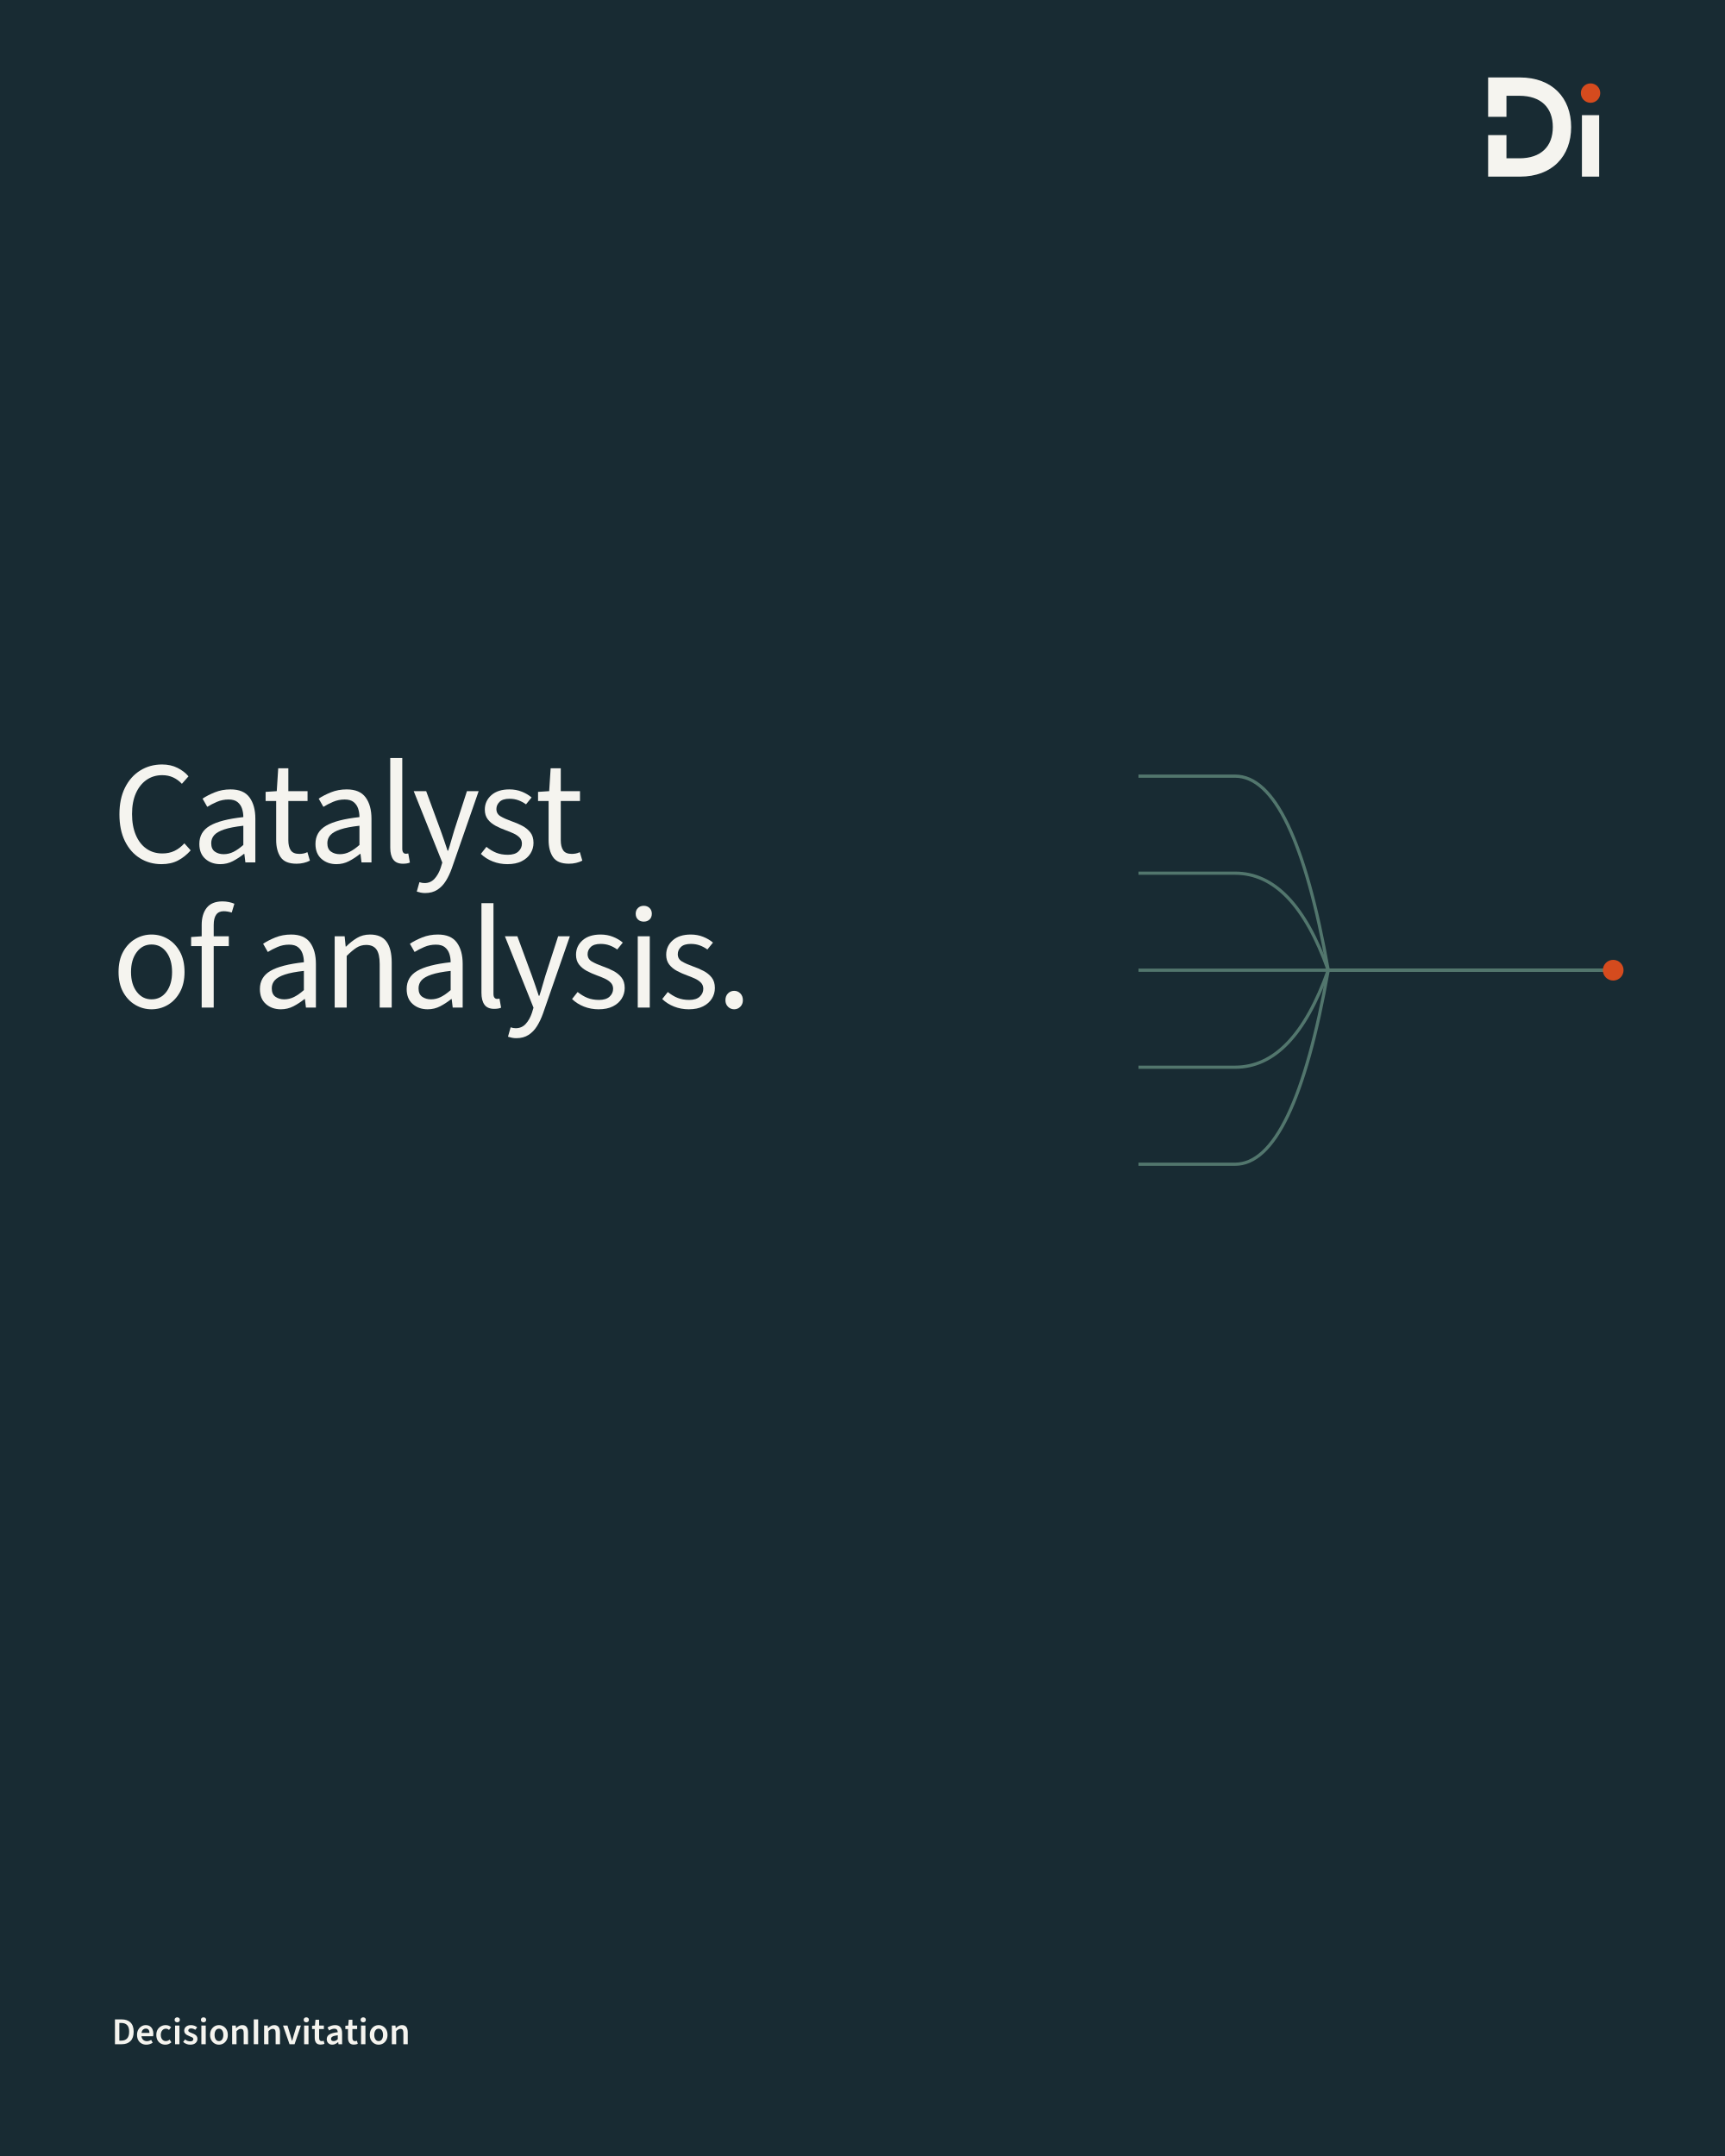
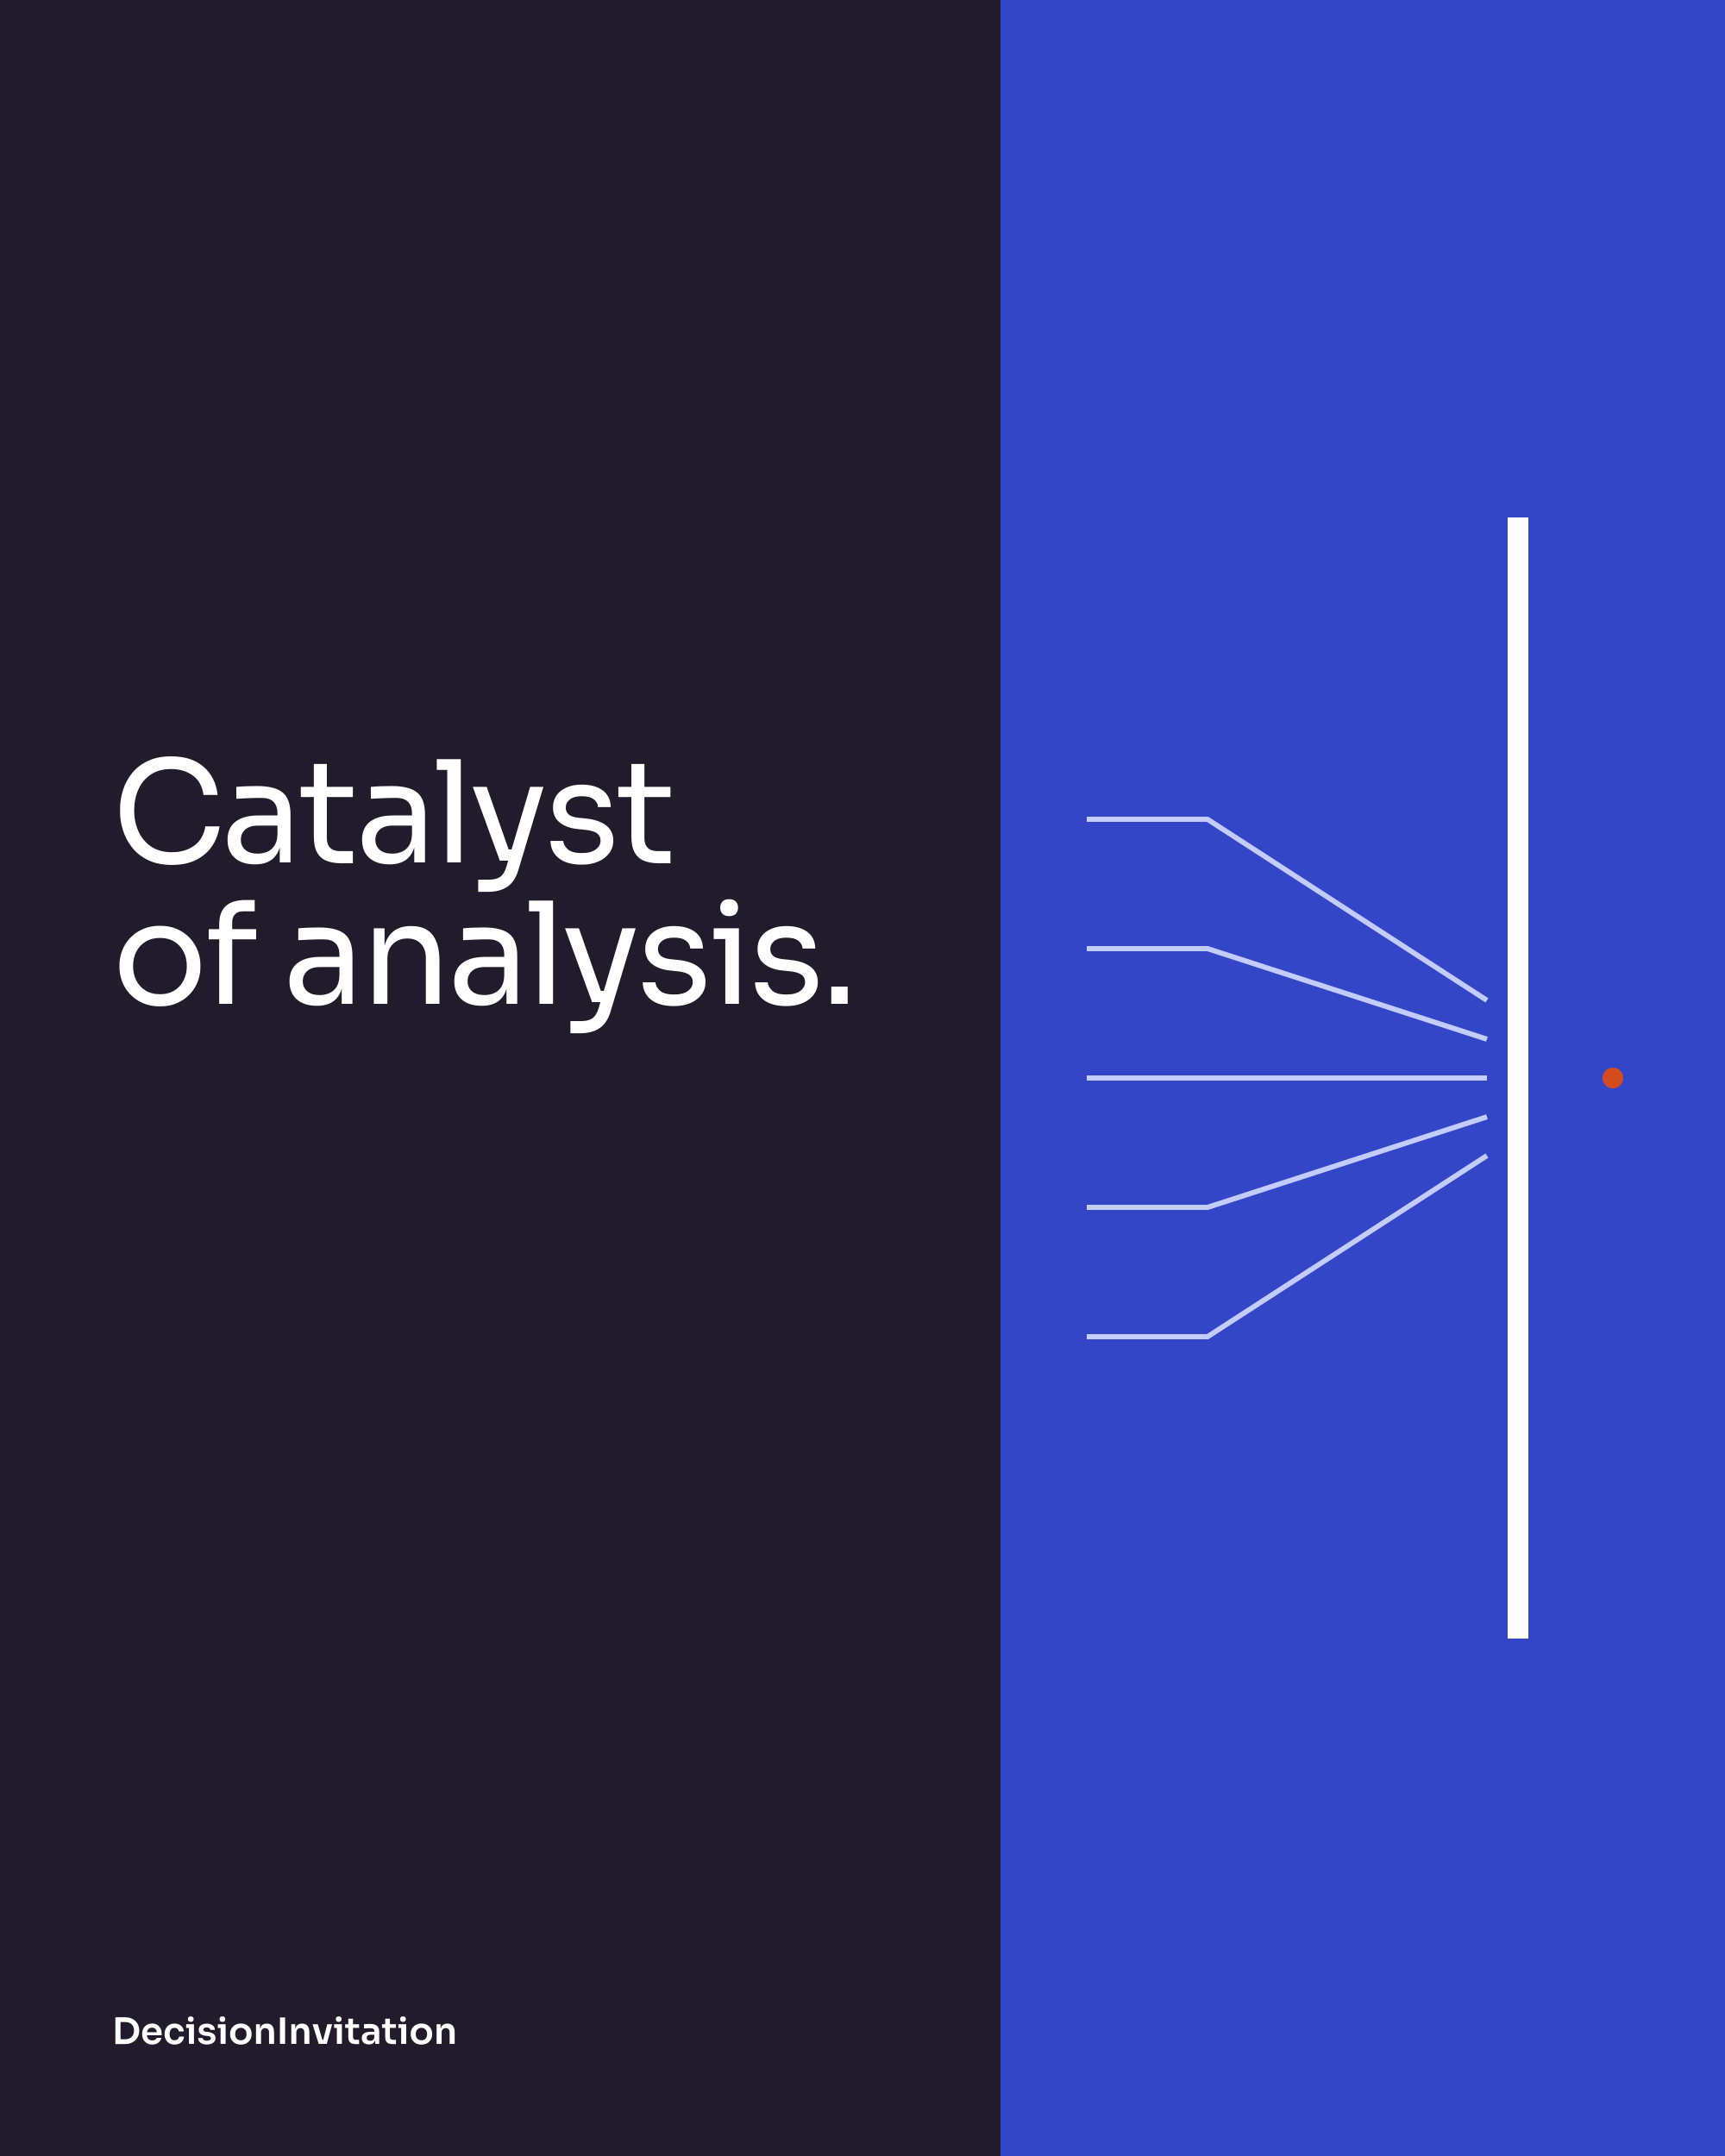
<svg xmlns="http://www.w3.org/2000/svg" width="1080" height="1350" viewBox="0 0 1080 1350" role="img">
-   <rect width="1080" height="1350" fill="#182B33" />
-   <g fill="#F5F4EF">
-     <path d="M101.12 541.102Q93.593 541.102 87.626 537.384Q81.659 533.666 78.216 526.689Q74.774 519.712 74.774 509.89Q74.774 500.159 78.262 493.182Q81.75 486.205 87.809 482.441Q93.868 478.678 101.487 478.678Q106.904 478.678 111.172 480.835Q115.441 482.992 118.011 486.113L113.88 490.795Q111.494 488.225 108.418 486.802Q105.343 485.379 101.579 485.379Q95.979 485.379 91.711 488.363Q87.442 491.346 85.055 496.762Q82.668 502.178 82.668 509.706Q82.668 517.234 85.009 522.788Q87.35 528.341 91.619 531.371Q95.888 534.4 101.671 534.4Q105.894 534.4 109.245 532.794Q112.595 531.187 115.441 528.066L119.388 532.472Q115.716 536.603 111.356 538.852Q106.995 541.102 101.12 541.102Z" />
-     <path d="M137.932 541.102Q132.332 541.102 128.568 537.797Q124.805 534.492 124.805 528.433Q124.805 520.906 131.414 517.05Q138.024 513.194 152.345 511.634Q152.345 508.788 151.518 506.309Q150.692 503.831 148.719 502.224Q146.745 500.618 143.073 500.618Q139.217 500.618 135.821 502.087Q132.424 503.555 129.762 505.208L126.824 500.067Q129.945 497.956 134.49 496.12Q139.034 494.284 144.358 494.284Q152.528 494.284 156.2 499.287Q159.872 504.29 159.872 512.644V540.0H153.63L152.987 534.676H152.712Q149.407 537.338 145.781 539.22Q142.155 541.102 137.932 541.102ZM140.043 534.859Q143.256 534.859 146.194 533.39Q149.132 531.922 152.345 529.076V517.05Q144.817 517.876 140.411 519.345Q136.004 520.814 134.122 522.925Q132.24 525.037 132.24 527.974Q132.24 531.646 134.535 533.253Q136.83 534.859 140.043 534.859Z" />
-     <path d="M185.668 540.826Q178.508 540.826 175.708 536.741Q172.908 532.656 172.908 525.955V501.536H166.298V495.844L173.275 495.385L174.193 481.064H180.527V495.385H192.553V501.536H180.527V526.138Q180.527 530.177 182.042 532.427Q183.557 534.676 187.412 534.676Q188.606 534.676 189.891 534.446Q191.176 534.217 192.461 533.574L194.022 538.898Q192.278 539.816 190.12 540.321Q187.963 540.826 185.668 540.826Z" />
-     <path d="M210.638 541.102Q205.038 541.102 201.274 537.797Q197.51 534.492 197.51 528.433Q197.51 520.906 204.12 517.05Q210.729 513.194 225.05 511.634Q225.05 508.788 224.224 506.309Q223.398 503.831 221.424 502.224Q219.45 500.618 215.778 500.618Q211.923 500.618 208.526 502.087Q205.13 503.555 202.467 505.208L199.53 500.067Q202.651 497.956 207.195 496.12Q211.739 494.284 217.064 494.284Q225.234 494.284 228.906 499.287Q232.578 504.29 232.578 512.644V540.0H226.335L225.693 534.676H225.417Q222.113 537.338 218.487 539.22Q214.86 541.102 210.638 541.102ZM212.749 534.859Q215.962 534.859 218.9 533.39Q221.837 531.922 225.05 529.076V517.05Q217.523 517.876 213.116 519.345Q208.71 520.814 206.828 522.925Q204.946 525.037 204.946 527.974Q204.946 531.646 207.241 533.253Q209.536 534.859 212.749 534.859Z" />
-     <path d="M252.315 540.826Q248.092 540.826 246.21 538.21Q244.328 535.594 244.328 530.82V474.638H251.856V531.371Q251.856 533.115 252.498 533.849Q253.141 534.584 254.059 534.584Q254.426 534.584 254.748 534.538Q255.069 534.492 255.62 534.4L256.629 540.092Q254.977 540.826 252.315 540.826Z" />
-     <path d="M266.177 559.186Q264.708 559.186 263.377 558.911Q262.046 558.635 260.944 558.268L262.596 552.393Q264.249 552.944 265.809 552.944Q269.573 552.944 272.052 550.236Q274.53 547.528 275.907 543.397L276.917 540.092L259.016 495.385H266.819L275.907 520.079Q276.917 522.925 278.065 526.23Q279.212 529.535 280.222 532.656H280.589Q281.599 529.627 282.517 526.322Q283.435 523.017 284.353 520.079L292.34 495.385H299.684L282.884 543.672Q281.324 548.078 279.166 551.567Q277.009 555.055 273.842 557.121Q270.675 559.186 266.177 559.186Z" />
-     <path d="M317.676 541.102Q312.811 541.102 308.496 539.403Q304.182 537.705 301.061 534.676L304.549 530.269Q307.487 532.656 310.654 533.941Q313.821 535.226 317.952 535.226Q322.358 535.226 324.561 533.161Q326.765 531.095 326.765 528.25Q326.765 525.955 325.296 524.44Q323.827 522.925 321.532 521.87Q319.237 520.814 316.667 519.896Q313.362 518.702 310.332 517.096Q307.303 515.489 305.421 513.057Q303.539 510.624 303.539 506.952Q303.539 501.536 307.624 497.91Q311.709 494.284 318.962 494.284Q323.093 494.284 326.673 495.707Q330.253 497.129 332.823 499.333L329.335 503.647Q327.04 501.995 324.516 501.077Q321.991 500.159 318.962 500.159Q314.739 500.159 312.765 502.087Q310.791 504.014 310.791 506.585Q310.791 509.614 313.454 511.175Q316.116 512.735 320.247 514.204Q323.735 515.398 326.902 517.05Q330.069 518.702 332.043 521.227Q334.017 523.751 334.017 527.791Q334.017 531.371 332.135 534.4Q330.253 537.43 326.627 539.266Q323.001 541.102 317.676 541.102Z" />
-     <path d="M356.232 540.826Q349.072 540.826 346.272 536.741Q343.472 532.656 343.472 525.955V501.536H336.863V495.844L343.839 495.385L344.757 481.064H351.092V495.385H363.117V501.536H351.092V526.138Q351.092 530.177 352.606 532.427Q354.121 534.676 357.977 534.676Q359.17 534.676 360.455 534.446Q361.74 534.217 363.026 533.574L364.586 538.898Q362.842 539.816 360.685 540.321Q358.527 540.826 356.232 540.826Z" />
+   <rect width="1080" height="1350" fill="#211B2B" />
+   <rect x="626.4" width="453.6" height="1350" fill="#3346C8" />
+   <g fill="#FFFFFF">
+     <path d="M107.661 541.594Q98.805 541.594 92.561 538.494Q86.318 535.395 82.51 530.436Q78.702 525.476 76.931 519.675Q75.159 513.875 75.159 508.473V506.524Q75.159 500.679 76.975 494.834Q78.79 488.989 82.598 484.207Q86.406 479.425 92.517 476.502Q98.628 473.58 107.13 473.58Q120.059 473.58 127.543 480.178Q135.026 486.775 136.266 497.757H127.41Q126.258 489.521 120.635 485.536Q115.011 481.55 107.13 481.55Q99.513 481.55 94.333 485.049Q89.152 488.547 86.584 494.436Q84.015 500.325 84.015 507.587Q84.015 514.495 86.628 520.428Q89.24 526.362 94.51 529.993Q99.779 533.624 107.661 533.624Q115.986 533.624 121.653 529.461Q127.321 525.299 128.561 517.417H137.417Q136.531 524.059 132.945 529.55Q129.358 535.041 123.026 538.317Q116.694 541.594 107.661 541.594Z" />
+     <path d="M159.646 541.24Q151.587 541.24 147.026 537.21Q142.465 533.181 142.465 525.83Q142.465 518.303 147.513 514.45Q152.561 510.598 161.771 510.598H173.727V509.447Q173.727 499.617 163.808 499.617Q159.734 499.617 155.306 499.794Q150.878 499.971 147.956 500.148V492.709Q150.79 492.443 154.288 492.31Q157.786 492.178 160.974 492.178Q171.867 492.178 176.871 496.163Q181.874 500.148 181.874 510.067V540.0H175.144V530.613Q171.955 541.24 159.646 541.24ZM161.417 534.509Q164.428 534.509 167.173 533.402Q169.919 532.295 171.734 529.683Q173.55 527.07 173.727 522.465V516.974H161.417Q156.28 516.974 153.535 519.454Q150.79 521.934 150.79 525.83Q150.79 529.727 153.535 532.118Q156.28 534.509 161.417 534.509Z" />
+     <path d="M213.667 540.531Q208.354 540.531 204.501 539.026Q200.649 537.52 198.568 533.845Q196.487 530.17 196.487 523.882V499.085H188.339V492.709H196.487V478.362H204.634V492.709H220.929V499.085H204.634V524.945Q204.634 528.753 206.715 530.834Q208.796 532.915 212.604 532.915H220.929V540.531Z" />
+     <path d="M243.866 541.24Q235.807 541.24 231.246 537.21Q226.686 533.181 226.686 525.83Q226.686 518.303 231.733 514.45Q236.781 510.598 245.992 510.598H257.947V509.447Q257.947 499.617 248.028 499.617Q243.955 499.617 239.527 499.794Q235.099 499.971 232.176 500.148V492.709Q235.01 492.443 238.508 492.31Q242.006 492.178 245.195 492.178Q256.087 492.178 261.091 496.163Q266.095 500.148 266.095 510.067V540.0H259.364V530.613Q256.176 541.24 243.866 541.24ZM245.637 534.509Q248.648 534.509 251.394 533.402Q254.139 532.295 255.955 529.683Q257.77 527.07 257.947 522.465V516.974H245.637Q240.501 516.974 237.756 519.454Q235.01 521.934 235.01 525.83Q235.01 529.727 237.756 532.118Q240.501 534.509 245.637 534.509Z" />
+     <path d="M279.999 540.0V482.082H273.445V475.351H288.5V540.0Z" />
+     <path d="M312.943 538.937 296.028 492.709H304.707L318.434 531.852H320.293L331.895 492.709H340.219L324.456 545.048Q322.33 552.044 317.637 555.232Q312.943 558.42 305.681 558.42H299.393V550.804H306.212Q310.64 550.804 313.164 549.033Q315.688 547.262 317.017 542.834L318.168 538.937Z" />
+     <path d="M364.308 541.417Q355.009 541.417 349.917 537.432Q344.825 533.447 344.647 526.539H352.618Q352.795 529.284 355.407 531.72Q358.02 534.155 364.308 534.155Q369.976 534.155 372.987 531.897Q375.998 529.638 375.998 526.362Q375.998 523.439 373.784 521.801Q371.57 520.163 366.61 519.631L361.474 519.1Q354.743 518.391 350.492 515.07Q346.242 511.749 346.242 505.727Q346.242 498.908 351.289 495.1Q356.337 491.292 364.308 491.292Q372.278 491.292 377.238 494.834Q382.197 498.377 382.374 505.373H374.404Q374.315 502.539 371.791 500.547Q369.267 498.554 364.308 498.554Q359.348 498.554 356.78 500.591Q354.212 502.628 354.212 505.727Q354.212 508.384 356.027 509.978Q357.843 511.572 362.005 512.015L367.142 512.546Q374.758 513.343 379.363 516.753Q383.968 520.163 383.968 526.362Q383.968 530.79 381.444 534.199Q378.92 537.609 374.492 539.513Q370.064 541.417 364.308 541.417Z" />
+     <path d="M412.484 540.531Q407.171 540.531 403.318 539.026Q399.466 537.52 397.385 533.845Q395.304 530.17 395.304 523.882V499.085H387.156V492.709H395.304V478.362H403.451V492.709H419.746V499.085H403.451V524.945Q403.451 528.753 405.532 530.834Q407.614 532.915 411.422 532.915H419.746V540.531Z" />
  </g>
-   <g fill="#F5F4EF">
-     <path d="M94.878 631.984Q89.462 631.984 84.734 629.23Q80.006 626.476 77.115 621.243Q74.223 616.01 74.223 608.666Q74.223 601.139 77.115 595.906Q80.006 590.674 84.734 587.92Q89.462 585.166 94.878 585.166Q100.386 585.166 105.068 587.92Q109.749 590.674 112.641 595.906Q115.533 601.139 115.533 608.666Q115.533 616.01 112.641 621.243Q109.749 626.476 105.068 629.23Q100.386 631.984 94.878 631.984ZM94.878 625.741Q100.661 625.741 104.196 621.014Q107.73 616.286 107.73 608.666Q107.73 600.955 104.196 596.182Q100.661 591.408 94.878 591.408Q89.186 591.408 85.606 596.182Q82.026 600.955 82.026 608.666Q82.026 616.286 85.606 621.014Q89.186 625.741 94.878 625.741Z" />
-     <path d="M126.273 630.882V592.418H119.664V586.726L126.273 586.267V579.199Q126.273 572.405 129.44 568.412Q132.608 564.419 139.309 564.419Q141.42 564.419 143.348 564.832Q145.276 565.245 146.745 565.888L145.092 571.396Q142.338 570.569 140.043 570.569Q133.801 570.569 133.801 579.199V586.267H143.256V592.418H133.801V630.882Z" />
-     <path d="M175.845 631.984Q170.246 631.984 166.482 628.679Q162.718 625.374 162.718 619.315Q162.718 611.788 169.328 607.932Q175.937 604.076 190.258 602.516Q190.258 599.67 189.432 597.191Q188.606 594.713 186.632 593.106Q184.658 591.5 180.986 591.5Q177.131 591.5 173.734 592.969Q170.337 594.437 167.675 596.09L164.738 590.949Q167.859 588.838 172.403 587.002Q176.947 585.166 182.271 585.166Q190.442 585.166 194.114 590.169Q197.786 595.172 197.786 603.526V630.882H191.543L190.901 625.558H190.625Q187.32 628.22 183.694 630.102Q180.068 631.984 175.845 631.984ZM177.957 625.741Q181.17 625.741 184.107 624.272Q187.045 622.804 190.258 619.958V607.932Q182.73 608.758 178.324 610.227Q173.918 611.696 172.036 613.807Q170.154 615.919 170.154 618.856Q170.154 622.528 172.449 624.135Q174.744 625.741 177.957 625.741Z" />
-     <path d="M209.536 630.882V586.267H215.778L216.421 592.693H216.696Q219.909 589.48 223.49 587.323Q227.07 585.166 231.66 585.166Q238.728 585.166 241.987 589.618Q245.246 594.07 245.246 602.608V630.882H237.719V603.617Q237.719 597.375 235.699 594.529Q233.679 591.683 229.273 591.683Q225.876 591.683 223.168 593.428Q220.46 595.172 217.064 598.568V630.882Z" />
-     <path d="M267.737 631.984Q262.137 631.984 258.374 628.679Q254.61 625.374 254.61 619.315Q254.61 611.788 261.219 607.932Q267.829 604.076 282.15 602.516Q282.15 599.67 281.324 597.191Q280.497 594.713 278.524 593.106Q276.55 591.5 272.878 591.5Q269.022 591.5 265.626 592.969Q262.229 594.437 259.567 596.09L256.629 590.949Q259.751 588.838 264.295 587.002Q268.839 585.166 274.163 585.166Q282.333 585.166 286.005 590.169Q289.677 595.172 289.677 603.526V630.882H283.435L282.792 625.558H282.517Q279.212 628.22 275.586 630.102Q271.96 631.984 267.737 631.984ZM269.849 625.741Q273.062 625.741 275.999 624.272Q278.937 622.804 282.15 619.958V607.932Q274.622 608.758 270.216 610.227Q265.809 611.696 263.928 613.807Q262.046 615.919 262.046 618.856Q262.046 622.528 264.341 624.135Q266.636 625.741 269.849 625.741Z" />
-     <path d="M309.414 631.708Q305.192 631.708 303.31 629.092Q301.428 626.476 301.428 621.702V565.52H308.955V622.253Q308.955 623.997 309.598 624.731Q310.241 625.466 311.159 625.466Q311.526 625.466 311.847 625.42Q312.168 625.374 312.719 625.282L313.729 630.974Q312.077 631.708 309.414 631.708Z" />
-     <path d="M323.276 650.068Q321.807 650.068 320.476 649.793Q319.145 649.517 318.044 649.15L319.696 643.275Q321.348 643.826 322.909 643.826Q326.673 643.826 329.151 641.118Q331.63 638.41 333.007 634.279L334.017 630.974L316.116 586.267H323.919L333.007 610.961Q334.017 613.807 335.164 617.112Q336.312 620.417 337.322 623.538H337.689Q338.699 620.509 339.617 617.204Q340.535 613.899 341.453 610.961L349.439 586.267H356.783L339.984 634.554Q338.423 638.96 336.266 642.449Q334.109 645.937 330.941 648.003Q327.774 650.068 323.276 650.068Z" />
-     <path d="M374.776 631.984Q369.911 631.984 365.596 630.285Q361.281 628.587 358.16 625.558L361.649 621.151Q364.586 623.538 367.753 624.823Q370.92 626.108 375.051 626.108Q379.458 626.108 381.661 624.043Q383.864 621.977 383.864 619.132Q383.864 616.837 382.395 615.322Q380.927 613.807 378.632 612.752Q376.337 611.696 373.766 610.778Q370.461 609.584 367.432 607.978Q364.403 606.371 362.521 603.939Q360.639 601.506 360.639 597.834Q360.639 592.418 364.724 588.792Q368.809 585.166 376.061 585.166Q380.192 585.166 383.772 586.589Q387.353 588.011 389.923 590.215L386.435 594.529Q384.14 592.877 381.615 591.959Q379.091 591.041 376.061 591.041Q371.838 591.041 369.865 592.969Q367.891 594.896 367.891 597.467Q367.891 600.496 370.553 602.057Q373.215 603.617 377.346 605.086Q380.835 606.28 384.002 607.932Q387.169 609.584 389.143 612.109Q391.116 614.633 391.116 618.673Q391.116 622.253 389.235 625.282Q387.353 628.312 383.726 630.148Q380.1 631.984 374.776 631.984Z" />
-     <path d="M399.287 630.882V586.267H406.814V630.882ZM403.05 577.087Q400.847 577.087 399.424 575.756Q398.001 574.425 398.001 572.13Q398.001 569.927 399.424 568.55Q400.847 567.173 403.05 567.173Q405.254 567.173 406.676 568.55Q408.099 569.927 408.099 572.13Q408.099 574.425 406.676 575.756Q405.254 577.087 403.05 577.087Z" />
-     <path d="M431.233 631.984Q426.368 631.984 422.053 630.285Q417.738 628.587 414.617 625.558L418.106 621.151Q421.043 623.538 424.21 624.823Q427.377 626.108 431.508 626.108Q435.915 626.108 438.118 624.043Q440.321 621.977 440.321 619.132Q440.321 616.837 438.852 615.322Q437.384 613.807 435.089 612.752Q432.794 611.696 430.223 610.778Q426.918 609.584 423.889 607.978Q420.86 606.371 418.978 603.939Q417.096 601.506 417.096 597.834Q417.096 592.418 421.181 588.792Q425.266 585.166 432.518 585.166Q436.649 585.166 440.229 586.589Q443.81 588.011 446.38 590.215L442.892 594.529Q440.597 592.877 438.072 591.959Q435.548 591.041 432.518 591.041Q428.295 591.041 426.322 592.969Q424.348 594.896 424.348 597.467Q424.348 600.496 427.01 602.057Q429.672 603.617 433.803 605.086Q437.292 606.28 440.459 607.932Q443.626 609.584 445.6 612.109Q447.573 614.633 447.573 618.673Q447.573 622.253 445.692 625.282Q443.81 628.312 440.183 630.148Q436.557 631.984 431.233 631.984Z" />
-     <path d="M459.691 631.984Q457.396 631.984 455.789 630.377Q454.183 628.771 454.183 626.292Q454.183 623.63 455.789 622.023Q457.396 620.417 459.691 620.417Q461.894 620.417 463.501 622.023Q465.107 623.63 465.107 626.292Q465.107 628.771 463.501 630.377Q461.894 631.984 459.691 631.984Z" />
+   <g fill="#FFFFFF">
+     <path d="M100.133 630.154Q93.934 630.154 89.24 628.029Q84.547 625.903 81.314 622.405Q78.082 618.907 76.443 614.568Q74.805 610.228 74.805 605.712V604.117Q74.805 599.601 76.488 595.217Q78.17 590.833 81.447 587.335Q84.724 583.837 89.418 581.756Q94.111 579.675 100.133 579.675Q106.155 579.675 110.849 581.756Q115.543 583.837 118.819 587.335Q122.096 590.833 123.779 595.217Q125.461 599.601 125.461 604.117V605.712Q125.461 610.228 123.823 614.568Q122.185 618.907 118.952 622.405Q115.72 625.903 111.026 628.029Q106.332 630.154 100.133 630.154ZM100.133 622.538Q105.447 622.538 109.211 620.191Q112.974 617.844 114.967 613.859Q116.96 609.874 116.96 604.914Q116.96 599.867 114.923 595.881Q112.886 591.896 109.122 589.594Q105.358 587.291 100.133 587.291Q94.997 587.291 91.189 589.594Q87.381 591.896 85.344 595.881Q83.307 599.867 83.307 604.914Q83.307 609.874 85.299 613.859Q87.292 617.844 91.056 620.191Q94.82 622.538 100.133 622.538Z" />
+     <path d="M137.24 628.56V588.177H130.686V581.8H137.24V578.878Q137.24 570.996 141.402 567.276Q145.565 563.557 153.624 563.557H159.468V570.642H152.207Q148.93 570.642 147.159 572.457Q145.387 574.273 145.387 577.461V581.8H160.354V588.177H145.387V628.56Z" />
+     <path d="M198.435 629.8Q190.376 629.8 185.815 625.77Q181.254 621.741 181.254 614.39Q181.254 606.863 186.302 603.01Q191.35 599.158 200.56 599.158H212.516V598.007Q212.516 588.177 202.597 588.177Q198.523 588.177 194.095 588.354Q189.667 588.531 186.745 588.708V581.269Q189.579 581.003 193.077 580.87Q196.575 580.738 199.763 580.738Q210.656 580.738 215.66 584.723Q220.663 588.708 220.663 598.627V628.56H213.933V619.173Q210.745 629.8 198.435 629.8ZM200.206 623.069Q203.217 623.069 205.962 621.962Q208.708 620.855 210.523 618.243Q212.339 615.63 212.516 611.025V605.534H200.206Q195.07 605.534 192.324 608.014Q189.579 610.494 189.579 614.39Q189.579 618.287 192.324 620.678Q195.07 623.069 200.206 623.069Z" />
+     <path d="M234.036 628.56V581.269H240.767V592.25Q242.361 586.228 246.479 583.04Q250.597 579.852 257.239 579.852H257.593Q266.538 579.852 270.833 585.431Q275.128 591.011 275.128 601.549V628.56H266.626V599.778Q266.626 594.287 263.526 590.966Q260.427 587.645 255.025 587.645Q249.445 587.645 245.992 591.099Q242.538 594.553 242.538 600.309V628.56Z" />
+     <path d="M301.607 629.8Q293.548 629.8 288.987 625.77Q284.427 621.741 284.427 614.39Q284.427 606.863 289.475 603.01Q294.522 599.158 303.733 599.158H315.688V598.007Q315.688 588.177 305.77 588.177Q301.696 588.177 297.268 588.354Q292.84 588.531 289.917 588.708V581.269Q292.751 581.003 296.249 580.87Q299.748 580.738 302.936 580.738Q313.829 580.738 318.832 584.723Q323.836 588.708 323.836 598.627V628.56H317.105V619.173Q313.917 629.8 301.607 629.8ZM303.378 623.069Q306.39 623.069 309.135 621.962Q311.88 620.855 313.696 618.243Q315.511 615.63 315.688 611.025V605.534H303.378Q298.242 605.534 295.497 608.014Q292.751 610.494 292.751 614.39Q292.751 618.287 295.497 620.678Q298.242 623.069 303.378 623.069Z" />
+     <path d="M337.74 628.56V570.642H331.186V563.911H346.242V628.56Z" />
+     <path d="M370.684 627.497 353.769 581.269H362.448L376.175 620.412H378.035L389.636 581.269H397.961L382.197 633.608Q380.071 640.604 375.378 643.792Q370.684 646.98 363.422 646.98H357.134V639.364H363.954Q368.382 639.364 370.905 637.593Q373.429 635.822 374.758 631.394L375.909 627.497Z" />
+     <path d="M422.049 629.977Q412.75 629.977 407.658 625.992Q402.566 622.007 402.389 615.099H410.359Q410.536 617.844 413.149 620.28Q415.761 622.715 422.049 622.715Q427.717 622.715 430.728 620.457Q433.739 618.198 433.739 614.922Q433.739 611.999 431.525 610.361Q429.311 608.723 424.351 608.191L419.215 607.66Q412.484 606.951 408.234 603.63Q403.983 600.309 403.983 594.287Q403.983 587.468 409.031 583.66Q414.078 579.852 422.049 579.852Q430.019 579.852 434.979 583.394Q439.938 586.937 440.115 593.933H432.145Q432.056 591.099 429.532 589.107Q427.008 587.114 422.049 587.114Q417.09 587.114 414.521 589.151Q411.953 591.188 411.953 594.287Q411.953 596.944 413.769 598.538Q415.584 600.132 419.746 600.575L424.883 601.106Q432.499 601.903 437.104 605.313Q441.709 608.723 441.709 614.922Q441.709 619.35 439.185 622.759Q436.661 626.169 432.233 628.073Q427.805 629.977 422.049 629.977Z" />
+     <path d="M456.499 573.653Q453.665 573.653 452.292 572.147Q450.919 570.642 450.919 568.339Q450.919 566.037 452.292 564.531Q453.665 563.026 456.499 563.026Q459.333 563.026 460.705 564.531Q462.078 566.037 462.078 568.339Q462.078 570.642 460.705 572.147Q459.333 573.653 456.499 573.653ZM454.108 628.56V588H446.846V581.269H462.609V628.56Z" />
+     <path d="M492.366 629.977Q483.067 629.977 477.975 625.992Q472.882 622.007 472.705 615.099H480.676Q480.853 617.844 483.465 620.28Q486.078 622.715 492.366 622.715Q498.033 622.715 501.044 620.457Q504.055 618.198 504.055 614.922Q504.055 611.999 501.841 610.361Q499.627 608.723 494.668 608.191L489.532 607.66Q482.801 606.951 478.55 603.63Q474.299 600.309 474.299 594.287Q474.299 587.468 479.347 583.66Q484.395 579.852 492.366 579.852Q500.336 579.852 505.295 583.394Q510.255 586.937 510.432 593.933H502.461Q502.373 591.099 499.849 589.107Q497.325 587.114 492.366 587.114Q487.406 587.114 484.838 589.151Q482.27 591.188 482.27 594.287Q482.27 596.944 484.085 598.538Q485.901 600.132 490.063 600.575L495.199 601.106Q502.816 601.903 507.421 605.313Q512.026 608.723 512.026 614.922Q512.026 619.35 509.502 622.759Q506.978 626.169 502.55 628.073Q498.122 629.977 492.366 629.977Z" />
+     <path d="M520.439 628.56V617.756H530.712V628.56Z" />
  </g>
-   <g fill="#F5F4EF">
-     <path d="M71.972 1280.0V1264.461H76.13Q79.694 1264.461 81.69 1266.386Q83.686 1268.31 83.686 1272.159Q83.686 1276.032 81.714 1278.016Q79.742 1280.0 76.273 1280.0ZM74.728 1277.767H75.94Q78.292 1277.767 79.575 1276.4Q80.858 1275.034 80.858 1272.159Q80.858 1269.308 79.575 1268.001Q78.292 1266.694 75.94 1266.694H74.728Z" />
-     <path d="M91.265 1270.211Q90.41 1270.211 89.638 1270.793Q88.865 1271.375 88.604 1272.92H93.594Q93.594 1271.66 93.023 1270.936Q92.453 1270.211 91.265 1270.211ZM91.598 1280.285Q89.958 1280.285 88.64 1279.56Q87.321 1278.836 86.561 1277.47Q85.8 1276.103 85.8 1274.155Q85.8 1272.254 86.584 1270.888Q87.369 1269.522 88.604 1268.785Q89.84 1268.049 91.218 1268.049Q92.81 1268.049 93.879 1268.762Q94.948 1269.474 95.483 1270.722Q96.017 1271.969 96.017 1273.585Q96.017 1274.369 95.875 1275.01H88.557Q88.794 1276.602 89.756 1277.351Q90.719 1278.099 91.93 1278.099Q93.38 1278.099 94.639 1277.291L95.59 1279.05Q94.782 1279.62 93.748 1279.952Q92.715 1280.285 91.598 1280.285Z" />
-     <path d="M103.549 1280.285Q101.933 1280.285 100.65 1279.56Q99.367 1278.836 98.619 1277.47Q97.87 1276.103 97.87 1274.179Q97.87 1272.23 98.678 1270.864Q99.486 1269.498 100.829 1268.773Q102.171 1268.049 103.715 1268.049Q104.832 1268.049 105.676 1268.405Q106.519 1268.762 107.137 1269.356L105.83 1271.042Q105.45 1270.71 104.963 1270.496Q104.476 1270.282 103.858 1270.282Q102.48 1270.282 101.577 1271.351Q100.674 1272.421 100.674 1274.179Q100.674 1275.913 101.553 1276.982Q102.432 1278.052 103.81 1278.052Q104.5 1278.052 105.105 1277.802Q105.711 1277.553 106.186 1277.125L107.303 1278.812Q106.567 1279.477 105.604 1279.881Q104.642 1280.285 103.549 1280.285Z" />
-     <path d="M109.608 1280.0V1268.334H112.34V1280.0ZM110.962 1266.29Q110.226 1266.29 109.774 1265.863Q109.323 1265.435 109.323 1264.722Q109.323 1264.033 109.774 1263.606Q110.226 1263.178 110.962 1263.178Q111.699 1263.178 112.15 1263.606Q112.602 1264.033 112.602 1264.722Q112.602 1265.435 112.15 1265.863Q111.699 1266.29 110.962 1266.29Z" />
-     <path d="M119.088 1280.285Q117.876 1280.285 116.7 1279.834Q115.524 1279.382 114.669 1278.574L115.881 1277.006Q116.641 1277.648 117.461 1277.933Q118.28 1278.218 119.183 1278.218Q120.134 1278.218 120.585 1277.814Q121.036 1277.41 121.036 1276.816Q121.036 1276.08 120.3 1275.699Q119.563 1275.319 118.589 1274.963Q117.758 1274.654 117.009 1274.214Q116.261 1273.775 115.797 1273.121Q115.334 1272.468 115.334 1271.541Q115.334 1269.997 116.475 1269.023Q117.615 1268.049 119.563 1268.049Q120.751 1268.049 121.749 1268.441Q122.747 1268.833 123.46 1269.451L122.248 1270.995Q121.013 1270.116 119.635 1270.116Q118.756 1270.116 118.328 1270.484Q117.9 1270.852 117.9 1271.399Q117.9 1272.04 118.518 1272.385Q119.136 1272.729 120.229 1273.11Q121.132 1273.418 121.904 1273.858Q122.676 1274.298 123.151 1274.975Q123.626 1275.652 123.626 1276.674Q123.626 1278.17 122.462 1279.228Q121.298 1280.285 119.088 1280.285Z" />
-     <path d="M126.074 1280.0V1268.334H128.806V1280.0ZM127.428 1266.29Q126.691 1266.29 126.24 1265.863Q125.788 1265.435 125.788 1264.722Q125.788 1264.033 126.24 1263.606Q126.691 1263.178 127.428 1263.178Q128.164 1263.178 128.616 1263.606Q129.067 1264.033 129.067 1264.722Q129.067 1265.435 128.616 1265.863Q128.164 1266.29 127.428 1266.29Z" />
-     <path d="M137.074 1280.285Q135.625 1280.285 134.366 1279.56Q133.107 1278.836 132.322 1277.47Q131.538 1276.103 131.538 1274.179Q131.538 1272.23 132.322 1270.864Q133.107 1269.498 134.366 1268.773Q135.625 1268.049 137.074 1268.049Q138.548 1268.049 139.807 1268.773Q141.066 1269.498 141.85 1270.864Q142.634 1272.23 142.634 1274.179Q142.634 1276.103 141.85 1277.47Q141.066 1278.836 139.807 1279.56Q138.548 1280.285 137.074 1280.285ZM137.074 1278.052Q138.358 1278.052 139.094 1276.982Q139.831 1275.913 139.831 1274.179Q139.831 1272.421 139.094 1271.351Q138.358 1270.282 137.074 1270.282Q135.791 1270.282 135.067 1271.351Q134.342 1272.421 134.342 1274.179Q134.342 1275.913 135.067 1276.982Q135.791 1278.052 137.074 1278.052Z" />
-     <path d="M145.343 1280.0V1268.334H147.6L147.79 1269.902H147.885Q148.669 1269.142 149.596 1268.595Q150.523 1268.049 151.711 1268.049Q153.588 1268.049 154.443 1269.26Q155.298 1270.472 155.298 1272.682V1280.0H152.566V1273.038Q152.566 1271.589 152.138 1270.995Q151.711 1270.401 150.736 1270.401Q149.976 1270.401 149.394 1270.769Q148.812 1271.138 148.075 1271.85V1280.0Z" />
-     <path d="M158.886 1280.0V1264.461H161.642V1280.0Z" />
-     <path d="M165.349 1280.0V1268.334H167.606L167.796 1269.902H167.891Q168.675 1269.142 169.602 1268.595Q170.529 1268.049 171.717 1268.049Q173.594 1268.049 174.449 1269.26Q175.304 1270.472 175.304 1272.682V1280.0H172.572V1273.038Q172.572 1271.589 172.144 1270.995Q171.717 1270.401 170.742 1270.401Q169.982 1270.401 169.4 1270.769Q168.818 1271.138 168.081 1271.85V1280.0Z" />
-     <path d="M181.268 1280.0 177.205 1268.334H179.985L181.838 1274.393Q182.076 1275.248 182.325 1276.127Q182.575 1277.006 182.812 1277.909H182.908Q183.169 1277.006 183.418 1276.127Q183.668 1275.248 183.905 1274.393L185.759 1268.334H188.396L184.428 1280.0Z" />
-     <path d="M190.416 1280.0V1268.334H193.148V1280.0ZM191.77 1266.29Q191.033 1266.29 190.582 1265.863Q190.131 1265.435 190.131 1264.722Q190.131 1264.033 190.582 1263.606Q191.033 1263.178 191.77 1263.178Q192.507 1263.178 192.958 1263.606Q193.409 1264.033 193.409 1264.722Q193.409 1265.435 192.958 1265.863Q192.507 1266.29 191.77 1266.29Z" />
-     <path d="M200.751 1280.238Q198.732 1280.238 197.888 1279.073Q197.045 1277.909 197.045 1276.032V1270.496H195.382V1268.453L197.187 1268.334L197.52 1264.675H199.801V1268.334H202.771V1270.496H199.801V1276.032Q199.801 1278.075 201.44 1278.075Q202.106 1278.075 202.652 1277.838L203.151 1279.762Q202.7 1279.952 202.082 1280.095Q201.464 1280.238 200.751 1280.238Z" />
-     <path d="M208.046 1280.285Q206.525 1280.285 205.551 1279.335Q204.577 1278.384 204.577 1276.864Q204.577 1274.892 206.228 1273.882Q207.879 1272.872 211.467 1272.492Q211.443 1271.589 210.98 1270.947Q210.517 1270.306 209.329 1270.306Q208.473 1270.306 207.654 1270.615Q206.834 1270.924 206.05 1271.399L205.052 1269.546Q206.026 1268.928 207.25 1268.488Q208.473 1268.049 209.851 1268.049Q212.037 1268.049 213.118 1269.344Q214.199 1270.639 214.199 1273.11V1280.0H211.942L211.752 1278.717H211.657Q210.849 1279.382 209.97 1279.834Q209.091 1280.285 208.046 1280.285ZM208.901 1278.052Q209.614 1278.052 210.22 1277.755Q210.826 1277.458 211.467 1276.864V1274.393Q209.091 1274.678 208.164 1275.224Q207.238 1275.771 207.238 1276.674Q207.238 1277.41 207.713 1277.731Q208.188 1278.052 208.901 1278.052Z" />
-     <path d="M221.589 1280.238Q219.569 1280.238 218.726 1279.073Q217.882 1277.909 217.882 1276.032V1270.496H216.219V1268.453L218.025 1268.334L218.357 1264.675H220.638V1268.334H223.608V1270.496H220.638V1276.032Q220.638 1278.075 222.278 1278.075Q222.943 1278.075 223.49 1277.838L223.989 1279.762Q223.537 1279.952 222.919 1280.095Q222.302 1280.238 221.589 1280.238Z" />
-     <path d="M226.056 1280.0V1268.334H228.788V1280.0ZM227.41 1266.29Q226.673 1266.29 226.222 1265.863Q225.771 1265.435 225.771 1264.722Q225.771 1264.033 226.222 1263.606Q226.673 1263.178 227.41 1263.178Q228.147 1263.178 228.598 1263.606Q229.049 1264.033 229.049 1264.722Q229.049 1265.435 228.598 1265.863Q228.147 1266.29 227.41 1266.29Z" />
-     <path d="M237.057 1280.285Q235.607 1280.285 234.348 1279.56Q233.089 1278.836 232.305 1277.47Q231.52 1276.103 231.52 1274.179Q231.52 1272.23 232.305 1270.864Q233.089 1269.498 234.348 1268.773Q235.607 1268.049 237.057 1268.049Q238.53 1268.049 239.789 1268.773Q241.048 1269.498 241.832 1270.864Q242.616 1272.23 242.616 1274.179Q242.616 1276.103 241.832 1277.47Q241.048 1278.836 239.789 1279.56Q238.53 1280.285 237.057 1280.285ZM237.057 1278.052Q238.34 1278.052 239.076 1276.982Q239.813 1275.913 239.813 1274.179Q239.813 1272.421 239.076 1271.351Q238.34 1270.282 237.057 1270.282Q235.774 1270.282 235.049 1271.351Q234.324 1272.421 234.324 1274.179Q234.324 1275.913 235.049 1276.982Q235.774 1278.052 237.057 1278.052Z" />
-     <path d="M245.325 1280.0V1268.334H247.582L247.772 1269.902H247.867Q248.651 1269.142 249.578 1268.595Q250.505 1268.049 251.693 1268.049Q253.57 1268.049 254.425 1269.26Q255.28 1270.472 255.28 1272.682V1280.0H252.548V1273.038Q252.548 1271.589 252.12 1270.995Q251.693 1270.401 250.719 1270.401Q249.958 1270.401 249.376 1270.769Q248.794 1271.138 248.057 1271.85V1280.0Z" />
+   <g fill="#FFFFFF">
+     <path d="M72.241 1279.891V1263.13H78.229Q80.474 1263.13 82.141 1263.799Q83.808 1264.468 84.931 1265.614Q86.053 1266.759 86.609 1268.211Q87.165 1269.662 87.165 1271.227V1271.726Q87.165 1273.223 86.609 1274.674Q86.053 1276.126 84.931 1277.305Q83.808 1278.485 82.141 1279.188Q80.474 1279.891 78.229 1279.891ZM78.433 1266.124H75.462V1276.897H78.433Q80.134 1276.897 81.359 1276.205Q82.583 1275.513 83.241 1274.289Q83.899 1273.064 83.899 1271.476Q83.899 1269.004 82.447 1267.564Q80.996 1266.124 78.433 1266.124Z" />
+     <path d="M95.307 1280.231Q93.719 1280.231 92.528 1279.687Q91.338 1279.142 90.555 1278.224Q89.773 1277.305 89.376 1276.171Q88.979 1275.037 88.979 1273.858V1273.427Q88.979 1272.202 89.376 1271.068Q89.773 1269.934 90.555 1269.027Q91.338 1268.12 92.494 1267.587Q93.651 1267.054 95.171 1267.054Q97.167 1267.054 98.505 1267.927Q99.843 1268.8 100.534 1270.218Q101.226 1271.635 101.226 1273.268V1274.402H91.973Q92.132 1275.854 92.937 1276.738Q93.742 1277.623 95.307 1277.623Q96.441 1277.623 97.178 1277.158Q97.915 1276.693 98.119 1276.012H101.022Q100.614 1277.918 99.094 1279.074Q97.575 1280.231 95.307 1280.231ZM95.171 1269.662Q93.833 1269.662 93.039 1270.41Q92.245 1271.159 92.018 1272.474H98.21Q98.028 1271.159 97.269 1270.41Q96.509 1269.662 95.171 1269.662Z" />
+     <path d="M109.323 1280.231Q107.713 1280.231 106.533 1279.687Q105.354 1279.142 104.583 1278.235Q103.812 1277.328 103.426 1276.194Q103.041 1275.06 103.041 1273.881V1273.45Q103.041 1272.225 103.438 1271.08Q103.834 1269.934 104.617 1269.027Q105.399 1268.12 106.567 1267.587Q107.735 1267.054 109.3 1267.054Q110.911 1267.054 112.169 1267.678Q113.428 1268.301 114.188 1269.413Q114.948 1270.524 115.061 1271.998H111.999Q111.863 1271.046 111.183 1270.41Q110.502 1269.775 109.3 1269.775Q107.713 1269.775 106.953 1270.864Q106.193 1271.953 106.193 1273.654Q106.193 1275.309 106.93 1276.409Q107.667 1277.509 109.323 1277.509Q110.548 1277.509 111.262 1276.874Q111.977 1276.239 112.113 1275.219H115.174Q115.084 1276.716 114.301 1277.85Q113.519 1278.984 112.226 1279.607Q110.933 1280.231 109.323 1280.231Z" />
+     <path d="M119.438 1266.011Q118.508 1266.011 118.066 1265.523Q117.624 1265.035 117.624 1264.287Q117.624 1263.538 118.066 1263.062Q118.508 1262.586 119.438 1262.586Q120.345 1262.586 120.788 1263.062Q121.23 1263.538 121.23 1264.287Q121.23 1265.035 120.788 1265.523Q120.345 1266.011 119.438 1266.011ZM118.282 1279.8V1269.843H116.558V1267.485H121.434V1279.8Z" />
+     <path d="M129.531 1280.186Q126.991 1280.186 125.551 1279.108Q124.11 1278.031 124.042 1276.126H126.877Q126.923 1276.784 127.569 1277.294Q128.215 1277.804 129.576 1277.804Q130.688 1277.804 131.368 1277.396Q132.048 1276.988 132.048 1276.285Q132.048 1275.672 131.538 1275.321Q131.028 1274.969 129.803 1274.833L128.714 1274.72Q126.628 1274.493 125.528 1273.54Q124.428 1272.588 124.428 1271Q124.428 1269.753 125.063 1268.88Q125.698 1268.006 126.821 1267.564Q127.943 1267.122 129.395 1267.122Q131.663 1267.122 133.069 1268.131Q134.475 1269.14 134.543 1271.046H131.708Q131.64 1270.41 131.062 1269.957Q130.483 1269.503 129.372 1269.503Q128.374 1269.503 127.83 1269.889Q127.286 1270.274 127.286 1270.887Q127.286 1271.476 127.716 1271.794Q128.147 1272.111 129.168 1272.225L130.257 1272.338Q132.411 1272.565 133.659 1273.54Q134.906 1274.516 134.906 1276.171Q134.906 1277.396 134.237 1278.292Q133.568 1279.188 132.366 1279.687Q131.164 1280.186 129.531 1280.186Z" />
+     <path d="M139.261 1266.011Q138.331 1266.011 137.888 1265.523Q137.446 1265.035 137.446 1264.287Q137.446 1263.538 137.888 1263.062Q138.331 1262.586 139.261 1262.586Q140.168 1262.586 140.61 1263.062Q141.052 1263.538 141.052 1264.287Q141.052 1265.035 140.61 1265.523Q140.168 1266.011 139.261 1266.011ZM138.104 1279.8V1269.843H136.38V1267.485H141.256V1279.8Z" />
+     <path d="M150.805 1280.231Q148.627 1280.231 147.131 1279.335Q145.634 1278.439 144.851 1276.988Q144.069 1275.536 144.069 1273.903V1273.427Q144.069 1271.726 144.874 1270.274Q145.679 1268.823 147.187 1267.938Q148.695 1267.054 150.805 1267.054Q152.891 1267.054 154.4 1267.938Q155.908 1268.823 156.713 1270.274Q157.518 1271.726 157.518 1273.427V1273.903Q157.518 1275.536 156.736 1276.988Q155.953 1278.439 154.456 1279.335Q152.959 1280.231 150.805 1280.231ZM150.805 1277.532Q152.528 1277.532 153.447 1276.432Q154.365 1275.332 154.365 1273.654Q154.365 1271.975 153.413 1270.864Q152.46 1269.753 150.805 1269.753Q149.126 1269.753 148.174 1270.864Q147.221 1271.975 147.221 1273.654Q147.221 1275.332 148.14 1276.432Q149.058 1277.532 150.805 1277.532Z" />
+     <path d="M160.285 1279.8V1267.485H162.78V1270.524Q163.574 1267.099 166.998 1267.099H167.134Q169.334 1267.099 170.468 1268.528Q171.602 1269.957 171.602 1272.747V1279.8H168.45V1272.474Q168.45 1271.34 167.792 1270.637Q167.134 1269.934 166.023 1269.934Q164.866 1269.934 164.152 1270.66Q163.437 1271.386 163.437 1272.565V1279.8Z" />
+     <path d="M175.276 1279.8V1263.244H178.497V1279.8Z" />
+     <path d="M182.375 1279.8V1267.485H184.87V1270.524Q185.664 1267.099 189.089 1267.099H189.225Q191.425 1267.099 192.559 1268.528Q193.693 1269.957 193.693 1272.747V1279.8H190.54V1272.474Q190.54 1271.34 189.882 1270.637Q189.225 1269.934 188.113 1269.934Q186.957 1269.934 186.242 1270.66Q185.528 1271.386 185.528 1272.565V1279.8Z" />
+     <path d="M199.544 1279.8 195.688 1267.485H198.932L201.835 1277.214H202.379L204.897 1267.485H207.936L204.602 1279.8Z" />
+     <path d="M212.063 1266.011Q211.134 1266.011 210.691 1265.523Q210.249 1265.035 210.249 1264.287Q210.249 1263.538 210.691 1263.062Q211.134 1262.586 212.063 1262.586Q212.971 1262.586 213.413 1263.062Q213.855 1263.538 213.855 1264.287Q213.855 1265.035 213.413 1265.523Q212.971 1266.011 212.063 1266.011ZM210.907 1279.8V1269.843H209.183V1267.485H214.059V1279.8Z" />
+     <path d="M223.041 1279.959Q221.34 1279.959 220.228 1279.516Q219.117 1279.074 218.584 1278.031Q218.051 1276.988 218.051 1275.173V1269.798H216.1V1267.485H218.051L218.074 1264.015H221.022L220.999 1267.485H224.81V1269.798H220.999V1275.377Q220.999 1276.285 221.487 1276.772Q221.975 1277.26 222.882 1277.26H224.81V1279.959Z" />
+     <path d="M230.956 1280.118Q228.915 1280.118 227.701 1279.074Q226.488 1278.031 226.488 1276.149Q226.488 1274.13 227.951 1273.166Q229.414 1272.202 231.886 1272.202H234.403V1272.089Q234.403 1269.98 232.271 1269.98Q231.704 1269.98 230.91 1270.002Q230.117 1270.025 229.312 1270.059Q228.506 1270.093 227.871 1270.138V1267.462Q228.642 1267.394 229.72 1267.349Q230.797 1267.303 231.704 1267.303Q234.539 1267.303 235.979 1268.449Q237.42 1269.594 237.42 1272.157V1279.8H234.925V1277.441Q234.086 1280.118 230.956 1280.118ZM231.84 1277.872Q232.475 1277.872 233.042 1277.634Q233.609 1277.396 233.984 1276.818Q234.358 1276.239 234.403 1275.241V1274.085H231.84Q230.752 1274.085 230.173 1274.618Q229.595 1275.151 229.595 1275.99Q229.595 1276.852 230.173 1277.362Q230.752 1277.872 231.84 1277.872Z" />
+     <path d="M246.151 1279.959Q244.45 1279.959 243.339 1279.516Q242.228 1279.074 241.695 1278.031Q241.162 1276.988 241.162 1275.173V1269.798H239.211V1267.485H241.162L241.185 1264.015H244.133L244.11 1267.485H247.92V1269.798H244.11V1275.377Q244.11 1276.285 244.598 1276.772Q245.085 1277.26 245.993 1277.26H247.92V1279.959Z" />
+     <path d="M252.32 1266.011Q251.391 1266.011 250.948 1265.523Q250.506 1265.035 250.506 1264.287Q250.506 1263.538 250.948 1263.062Q251.391 1262.586 252.32 1262.586Q253.228 1262.586 253.67 1263.062Q254.112 1263.538 254.112 1264.287Q254.112 1265.035 253.67 1265.523Q253.228 1266.011 252.32 1266.011ZM251.164 1279.8V1269.843H249.44V1267.485H254.316V1279.8Z" />
+     <path d="M263.865 1280.231Q261.687 1280.231 260.19 1279.335Q258.693 1278.439 257.911 1276.988Q257.129 1275.536 257.129 1273.903V1273.427Q257.129 1271.726 257.934 1270.274Q258.739 1268.823 260.247 1267.938Q261.755 1267.054 263.865 1267.054Q265.951 1267.054 267.459 1267.938Q268.968 1268.823 269.773 1270.274Q270.578 1271.726 270.578 1273.427V1273.903Q270.578 1275.536 269.795 1276.988Q269.013 1278.439 267.516 1279.335Q266.019 1280.231 263.865 1280.231ZM263.865 1277.532Q265.588 1277.532 266.507 1276.432Q267.425 1275.332 267.425 1273.654Q267.425 1271.975 266.473 1270.864Q265.52 1269.753 263.865 1269.753Q262.186 1269.753 261.234 1270.864Q260.281 1271.975 260.281 1273.654Q260.281 1275.332 261.2 1276.432Q262.118 1277.532 263.865 1277.532Z" />
+     <path d="M273.345 1279.8V1267.485H275.84V1270.524Q276.633 1267.099 280.058 1267.099H280.194Q282.394 1267.099 283.528 1268.528Q284.662 1269.957 284.662 1272.747V1279.8H281.51V1272.474Q281.51 1271.34 280.852 1270.637Q280.194 1269.934 279.083 1269.934Q277.926 1269.934 277.212 1270.66Q276.497 1271.386 276.497 1272.565V1279.8Z" />
  </g>
-   <g transform="translate(923.6 35.0) scale(0.3375)">
-     <path fill="#F5F4EF" fill-rule="evenodd" d="M24 40H83C143 40 178 78 178 132C178 186 143 224 83 224H24V147H58V190H82C122 190 144 168 144 132C144 96 122 74 82 74H58V113H24Z M198 110H230V224H198Z" />
-     <circle fill="#D54B1E" cx="214" cy="69" r="18" />
-   </g>
-   <path d="M712.8 486.0H773.28 Q810 486.0 831.6 607.5 H1010" fill="none" stroke="#52766D" stroke-width="2" />
-   <path d="M712.8 546.75H773.28 Q810 546.75 831.6 607.5 H1010" fill="none" stroke="#52766D" stroke-width="2" />
-   <path d="M712.8 607.5H773.28 Q810 607.5 831.6 607.5 H1010" fill="none" stroke="#52766D" stroke-width="2" />
-   <path d="M712.8 668.25H773.28 Q810 668.25 831.6 607.5 H1010" fill="none" stroke="#52766D" stroke-width="2" />
-   <path d="M712.8 729.0H773.28 Q810 729.0 831.6 607.5 H1010" fill="none" stroke="#52766D" stroke-width="2" />
-   <circle cx="1010" cy="607.5" r="6.48" fill="#D54B1E" />
+   <path d="M680.4 513.0H756.0L930.96 626.4" fill="none" stroke="#C3CCFF" stroke-width="3.24" />
+   <path d="M680.4 594.0H756.0L930.96 650.7" fill="none" stroke="#C3CCFF" stroke-width="3.24" />
+   <path d="M680.4 675.0H756.0L930.96 675.0" fill="none" stroke="#C3CCFF" stroke-width="3.24" />
+   <path d="M680.4 756.0H756.0L930.96 699.3" fill="none" stroke="#C3CCFF" stroke-width="3.24" />
+   <path d="M680.4 837.0H756.0L930.96 723.6" fill="none" stroke="#C3CCFF" stroke-width="3.24" />
+   <path d="M950.4 324.0V1026.0" stroke="#FFFFFF" stroke-width="12.96" />
+   <circle cx="1009.8" cy="675.0" r="6.48" fill="#D54B1E" />
</svg>
